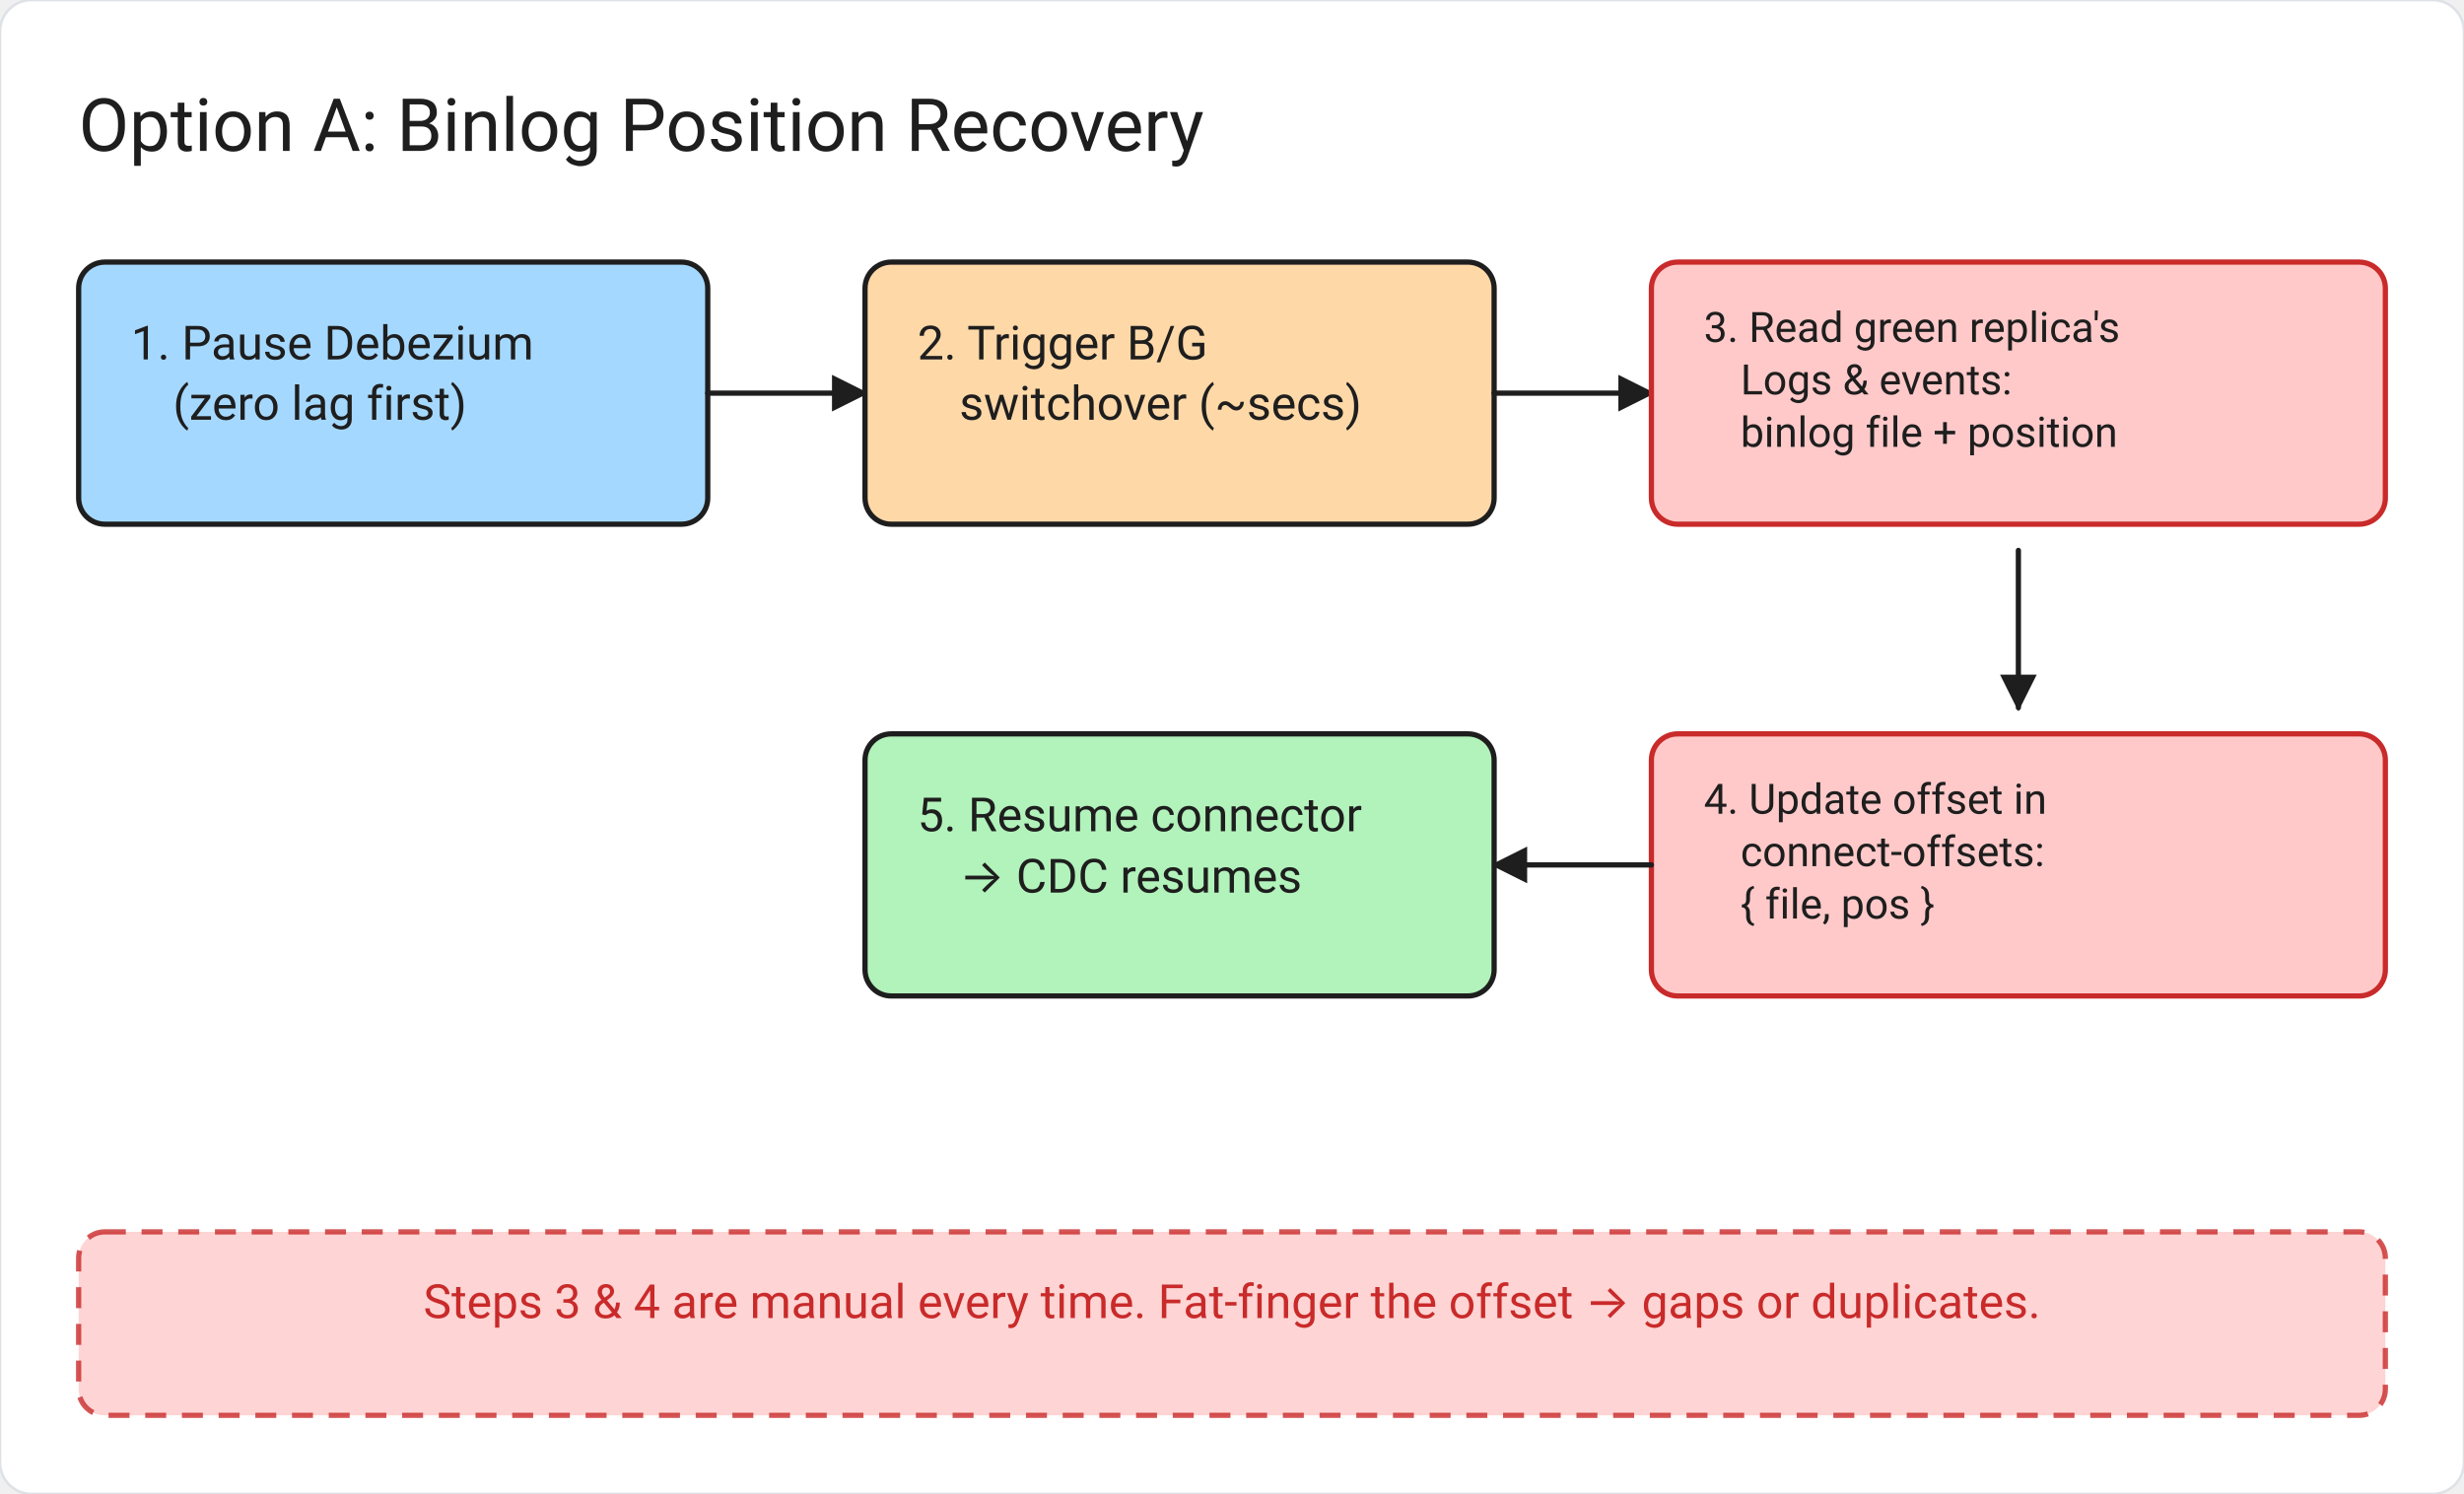
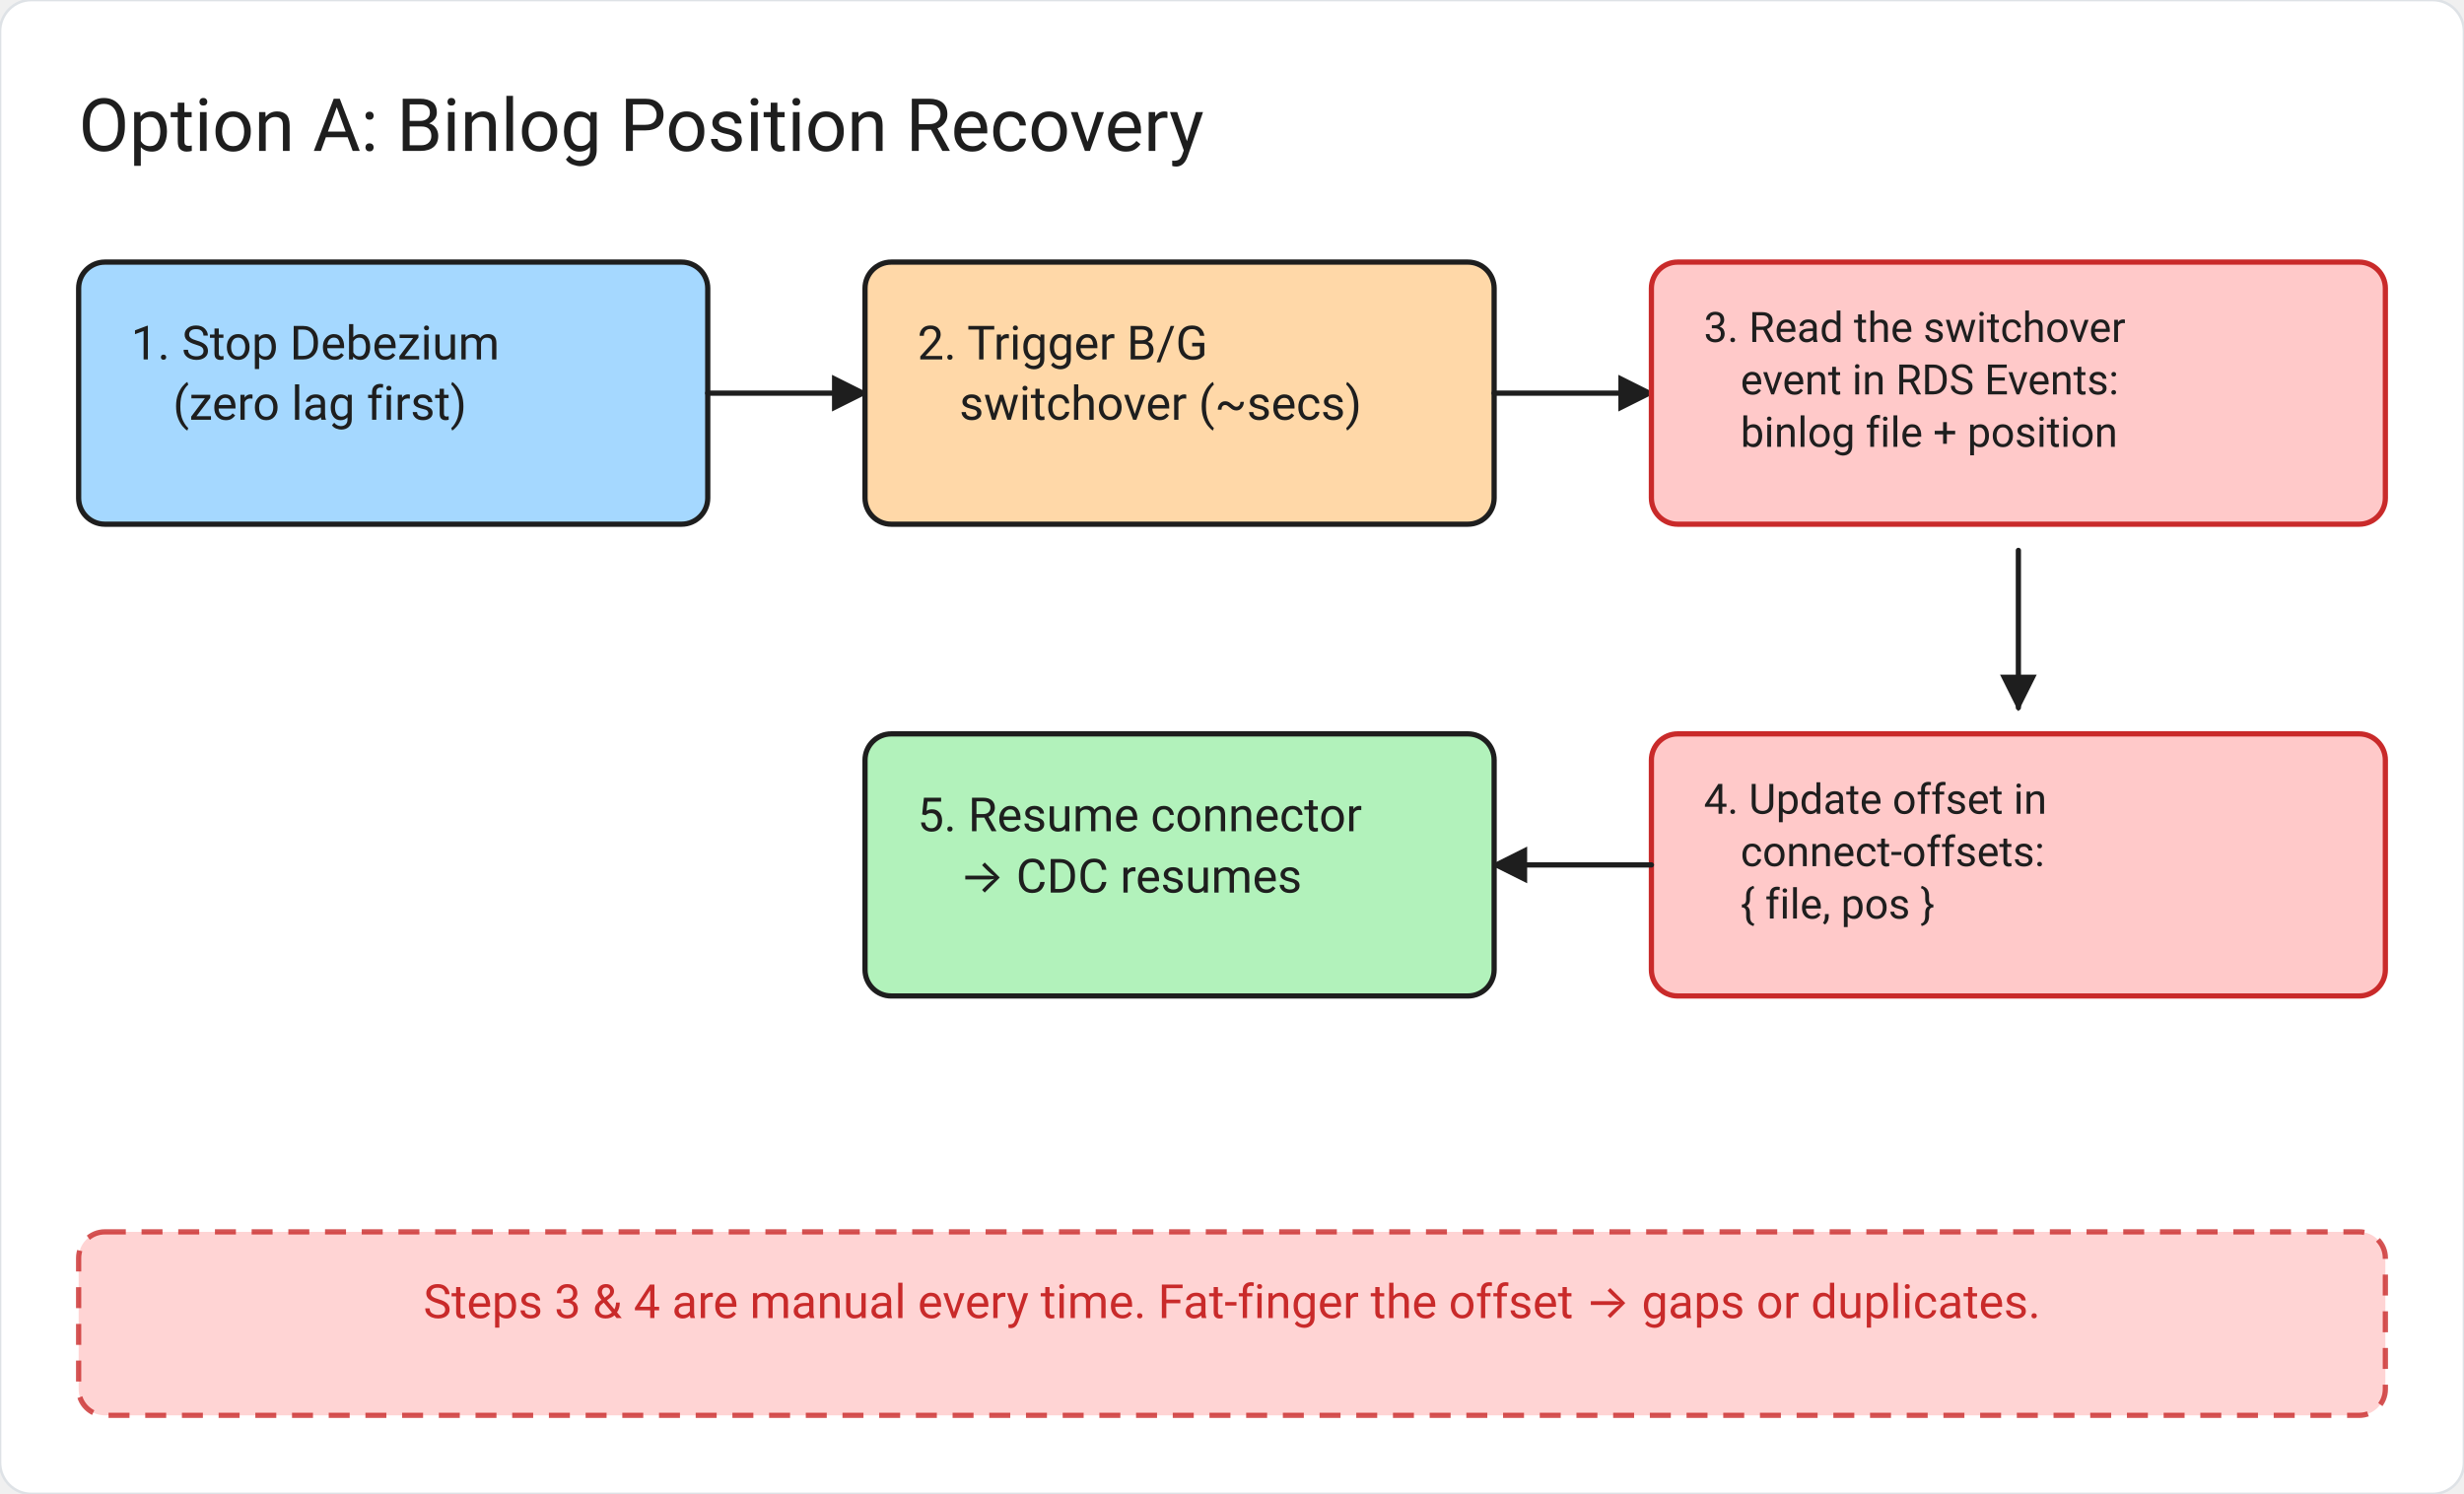
<svg xmlns="http://www.w3.org/2000/svg" viewBox="0 0 940 570" width="940" height="570" role="img">
  <defs>
    <marker id="ah" viewBox="0 0 10 10" refX="9" refY="5" markerWidth="7" markerHeight="7" orient="auto-start-reverse">
      <path d="M 0 0 L 10 5 L 0 10 z" fill="context-stroke" />
    </marker>
  </defs>
  <rect width="940" height="570" rx="12" fill="#ffffff" stroke="#dee2e6" stroke-width="1" />
  <text x="30" y="48" text-anchor="start" dominant-baseline="central" font-family="ui-sans-serif, -apple-system, 'Segoe UI', Roboto, sans-serif" font-size="28" fill="#1e1e1e" opacity="1.00">Option A: Binlog Position Recovery</text>
  <rect x="30" y="100" width="240" height="100" rx="10" fill="#a5d8ff" fill-opacity="1.00" stroke="#1e1e1e" stroke-width="2" stroke-opacity="1.00" />
-   <text x="50" y="131" text-anchor="start" dominant-baseline="central" font-family="ui-sans-serif, -apple-system, 'Segoe UI', Roboto, sans-serif" font-size="18" fill="#1e1e1e" opacity="1.00">1. Pause Debezium</text>
+   <text x="50" y="131" text-anchor="start" dominant-baseline="central" font-family="ui-sans-serif, -apple-system, 'Segoe UI', Roboto, sans-serif" font-size="18" fill="#1e1e1e" opacity="1.00">1. Stop Debezium</text>
  <text x="66" y="154" text-anchor="start" dominant-baseline="central" font-family="ui-sans-serif, -apple-system, 'Segoe UI', Roboto, sans-serif" font-size="18" fill="#1e1e1e" opacity="1.00">(zero lag first)</text>
  <path d="M 270,150 L 330,150" fill="none" stroke="#1e1e1e" stroke-width="2" stroke-linecap="round" stroke-linejoin="round" opacity="1.00" marker-end="url(#ah)" />
  <rect x="330" y="100" width="240" height="100" rx="10" fill="#ffd8a8" fill-opacity="1.00" stroke="#1e1e1e" stroke-width="2" stroke-opacity="1.00" />
  <text x="350" y="131" text-anchor="start" dominant-baseline="central" font-family="ui-sans-serif, -apple-system, 'Segoe UI', Roboto, sans-serif" font-size="18" fill="#1e1e1e" opacity="1.00">2. Trigger B/G</text>
  <text x="366" y="154" text-anchor="start" dominant-baseline="central" font-family="ui-sans-serif, -apple-system, 'Segoe UI', Roboto, sans-serif" font-size="18" fill="#1e1e1e" opacity="1.00">switchover (~secs)</text>
  <path d="M 570,150 L 630,150" fill="none" stroke="#1e1e1e" stroke-width="2" stroke-linecap="round" stroke-linejoin="round" opacity="1.00" marker-end="url(#ah)" />
  <rect x="630" y="100" width="280" height="100" rx="10" fill="#ffc9c9" fill-opacity="1.00" stroke="#c92a2a" stroke-width="2" stroke-opacity="1.00" />
-   <text x="650" y="125" text-anchor="start" dominant-baseline="central" font-family="ui-sans-serif, -apple-system, 'Segoe UI', Roboto, sans-serif" font-size="16" fill="#1e1e1e" opacity="1.00">3. Read green replica's</text>
-   <text x="664" y="145" text-anchor="start" dominant-baseline="central" font-family="ui-sans-serif, -apple-system, 'Segoe UI', Roboto, sans-serif" font-size="16" fill="#1e1e1e" opacity="1.00">Logs &amp; events:</text>
+   <text x="650" y="125" text-anchor="start" dominant-baseline="central" font-family="ui-sans-serif, -apple-system, 'Segoe UI', Roboto, sans-serif" font-size="16" fill="#1e1e1e" opacity="1.00">3. Read the switchover</text>
+   <text x="664" y="145" text-anchor="start" dominant-baseline="central" font-family="ui-sans-serif, -apple-system, 'Segoe UI', Roboto, sans-serif" font-size="16" fill="#1e1e1e" opacity="1.00">event in RDS Events:</text>
  <text x="664" y="165" text-anchor="start" dominant-baseline="central" font-family="ui-sans-serif, -apple-system, 'Segoe UI', Roboto, sans-serif" font-size="16" fill="#1e1e1e" opacity="1.00">binlog file + position</text>
  <path d="M 770,210 L 770,270" fill="none" stroke="#1e1e1e" stroke-width="2" stroke-linecap="round" stroke-linejoin="round" opacity="1.00" marker-end="url(#ah)" />
  <rect x="630" y="280" width="280" height="100" rx="10" fill="#ffc9c9" fill-opacity="1.00" stroke="#c92a2a" stroke-width="2" stroke-opacity="1.00" />
  <text x="650" y="305" text-anchor="start" dominant-baseline="central" font-family="ui-sans-serif, -apple-system, 'Segoe UI', Roboto, sans-serif" font-size="16" fill="#1e1e1e" opacity="1.00">4. Update offset in</text>
  <text x="664" y="325" text-anchor="start" dominant-baseline="central" font-family="ui-sans-serif, -apple-system, 'Segoe UI', Roboto, sans-serif" font-size="16" fill="#1e1e1e" opacity="1.00">connect-offsets:</text>
  <text x="664" y="345" text-anchor="start" dominant-baseline="central" font-family="ui-sans-serif, -apple-system, 'Segoe UI', Roboto, sans-serif" font-size="16" fill="#1e1e1e" opacity="1.00">{ file, pos }</text>
  <path d="M 630,330 L 570,330" fill="none" stroke="#1e1e1e" stroke-width="2" stroke-linecap="round" stroke-linejoin="round" opacity="1.00" marker-end="url(#ah)" />
  <rect x="330" y="280" width="240" height="100" rx="10" fill="#b2f2bb" fill-opacity="1.00" stroke="#1e1e1e" stroke-width="2" stroke-opacity="1.00" />
  <text x="350" y="311" text-anchor="start" dominant-baseline="central" font-family="ui-sans-serif, -apple-system, 'Segoe UI', Roboto, sans-serif" font-size="18" fill="#1e1e1e" opacity="1.00">5. Resume connector</text>
  <text x="366" y="334" text-anchor="start" dominant-baseline="central" font-family="ui-sans-serif, -apple-system, 'Segoe UI', Roboto, sans-serif" font-size="18" fill="#1e1e1e" opacity="1.00">→ CDC resumes</text>
  <rect x="30" y="470" width="880" height="70" rx="10" fill="#ffc9c9" fill-opacity="0.80" stroke="#c92a2a" stroke-width="2" stroke-opacity="0.80" stroke-dasharray="8 6" />
  <text x="470" y="496" text-anchor="middle" dominant-baseline="central" font-family="ui-sans-serif, -apple-system, 'Segoe UI', Roboto, sans-serif" font-size="18" fill="#c92a2a" opacity="1.00">Steps 3 &amp; 4 are manual every time. Fat-finger the offset → gaps or duplicates.</text>
</svg>
